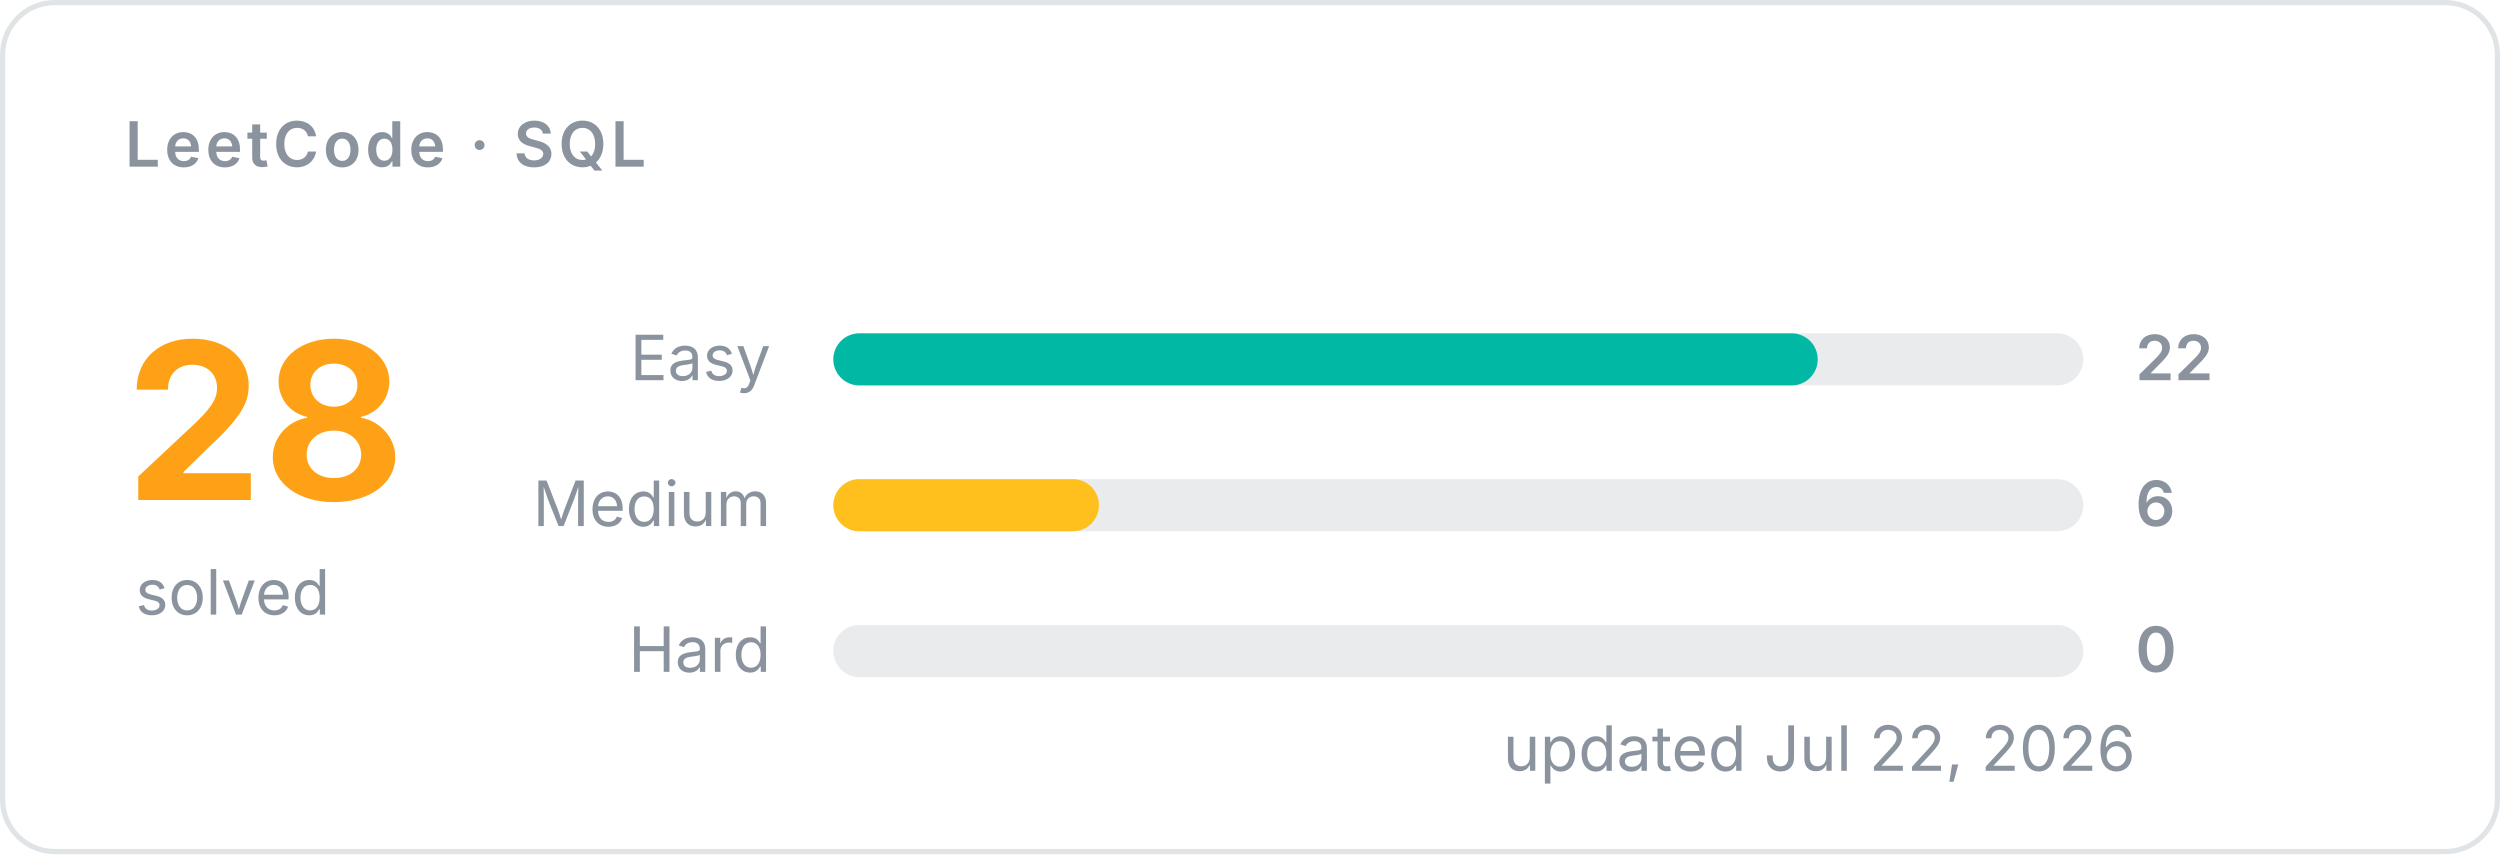
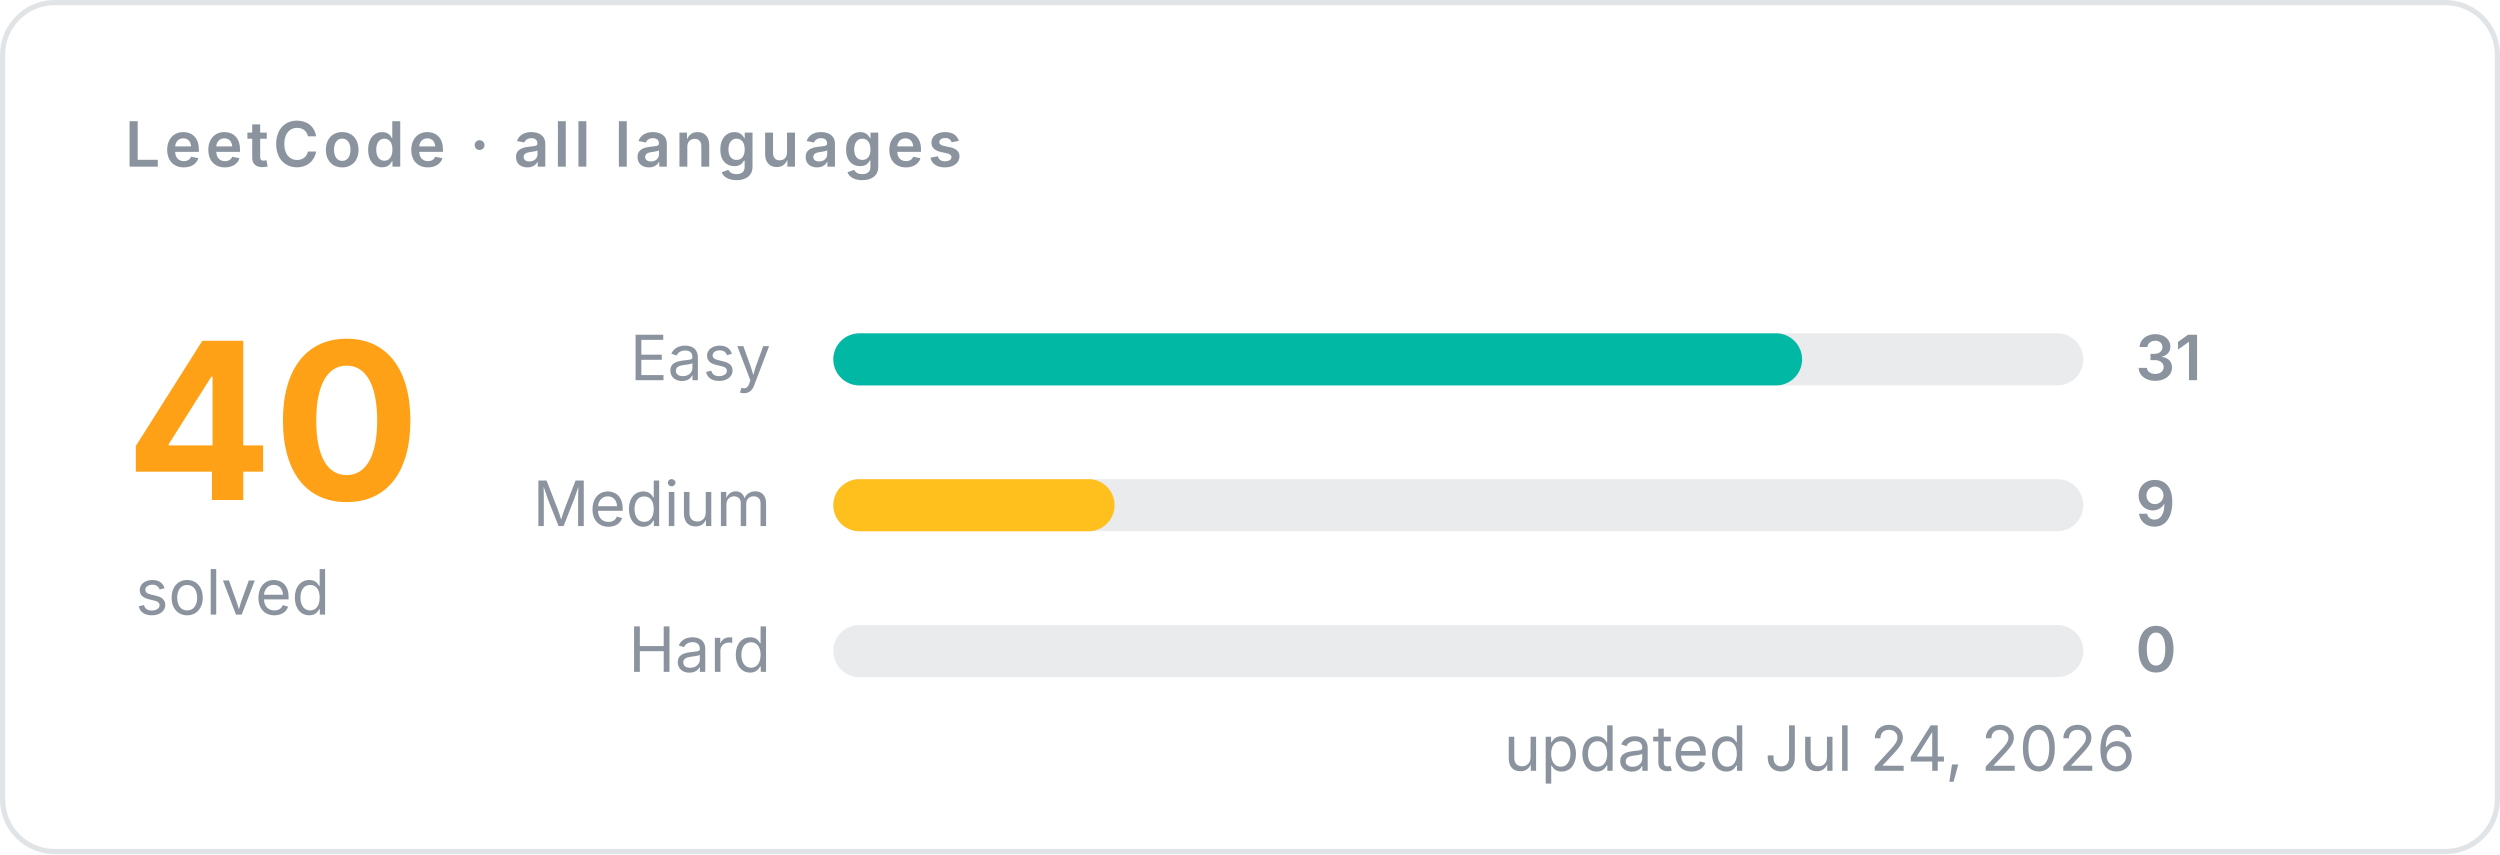
- <svg xmlns="http://www.w3.org/2000/svg" width="480" height="164" viewBox="0 0 480 164" fill="none" role="img" aria-label="LeetCode · SQL: 28 solved">
+ <svg xmlns="http://www.w3.org/2000/svg" width="480" height="164" viewBox="0 0 480 164" fill="none" role="img" aria-label="LeetCode · all languages: 40 solved">
  <style>
    text { font-family: -apple-system, BlinkMacSystemFont, "Segoe UI", Ubuntu, sans-serif; }
    .title { font-size: 12px; font-weight: 600; letter-spacing: .8px; fill: #8b949e; text-transform: uppercase; }
    .big { font-size: 42px; font-weight: 700; fill: #ffa116; }
    .sub, .label, .value, .foot { font-size: 12px; fill: #8b949e; }
    .value { font-weight: 600; }
    .track { fill: #8b949e; fill-opacity: .18; }
    /* Visible by default so the card still renders where CSS animations
       don't run; "backwards" hides elements only while their delay elapses. */
    .big, .sub, .row, .foot { animation: fade .5s ease-out backwards; }
    .sub { animation-delay: 120ms; }
    .foot { animation-delay: 500ms; }
    .bar { transform-box: fill-box; transform-origin: left center; animation: grow .7s cubic-bezier(.2, .8, .2, 1) backwards; }
    @keyframes grow { from { transform: scaleX(0); } }
    @keyframes fade { from { opacity: 0; } }
  </style>
  <rect x=".5" y=".5" width="479" height="163" rx="10" stroke="#8b949e" stroke-opacity=".25" />
-   <text x="24" y="32" class="title">LeetCode · SQL</text>
-   <text x="24" y="96" class="big">28</text>
+   <text x="24" y="32" class="title">LeetCode · all languages</text>
+   <text x="24" y="96" class="big">40</text>
  <text x="26" y="118" class="sub">solved</text>
  <g class="row" style="animation-delay:150ms">
    <text x="148" y="73" text-anchor="end" class="label">Easy</text>
    <rect x="160" y="64" width="240" height="10" rx="5" class="track" />
-     <rect x="160" y="64" width="189" height="10" rx="5" fill="#00b8a3" class="bar" style="animation-delay:220ms" />
-     <text x="410" y="73" class="value">22</text>
+     <rect x="160" y="64" width="186" height="10" rx="5" fill="#00b8a3" class="bar" style="animation-delay:220ms" />
+     <text x="410" y="73" class="value">31</text>
  </g>
  <g class="row" style="animation-delay:270ms">
    <text x="148" y="101" text-anchor="end" class="label">Medium</text>
    <rect x="160" y="92" width="240" height="10" rx="5" class="track" />
-     <rect x="160" y="92" width="51" height="10" rx="5" fill="#ffc01e" class="bar" style="animation-delay:340ms" />
-     <text x="410" y="101" class="value">6</text>
+     <rect x="160" y="92" width="54" height="10" rx="5" fill="#ffc01e" class="bar" style="animation-delay:340ms" />
+     <text x="410" y="101" class="value">9</text>
  </g>
  <g class="row" style="animation-delay:390ms">
    <text x="148" y="129" text-anchor="end" class="label">Hard</text>
    <rect x="160" y="120" width="240" height="10" rx="5" class="track" />
    <text x="410" y="129" class="value">0</text>
  </g>
-   <text x="410" y="148" text-anchor="end" class="foot">updated Jul 22, 2026</text>
+   <text x="410" y="148" text-anchor="end" class="foot">updated Jul 24, 2026</text>
</svg>
